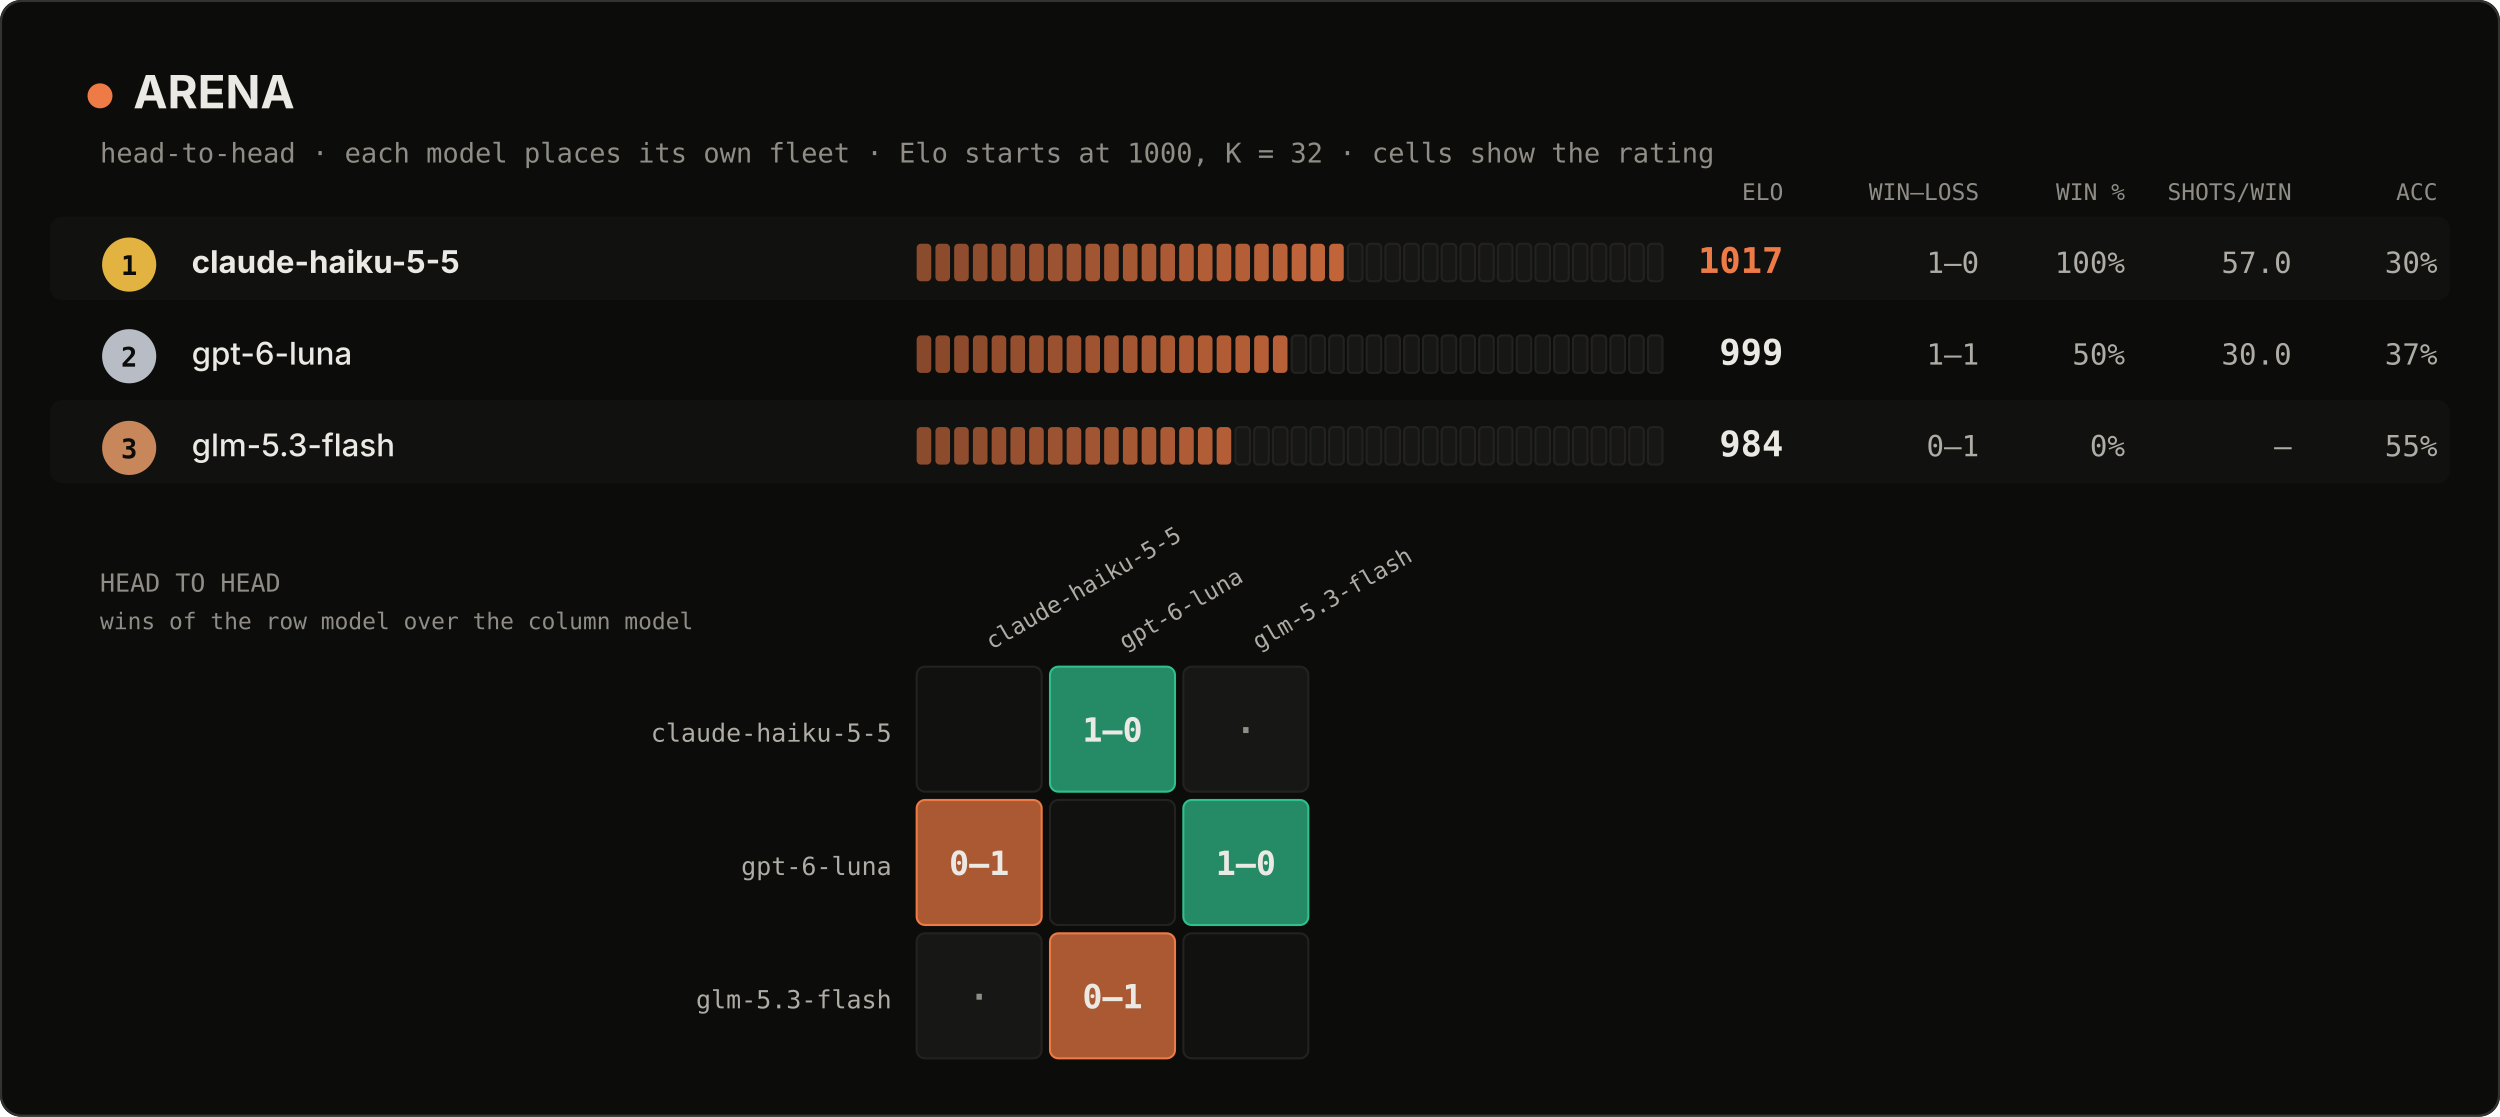
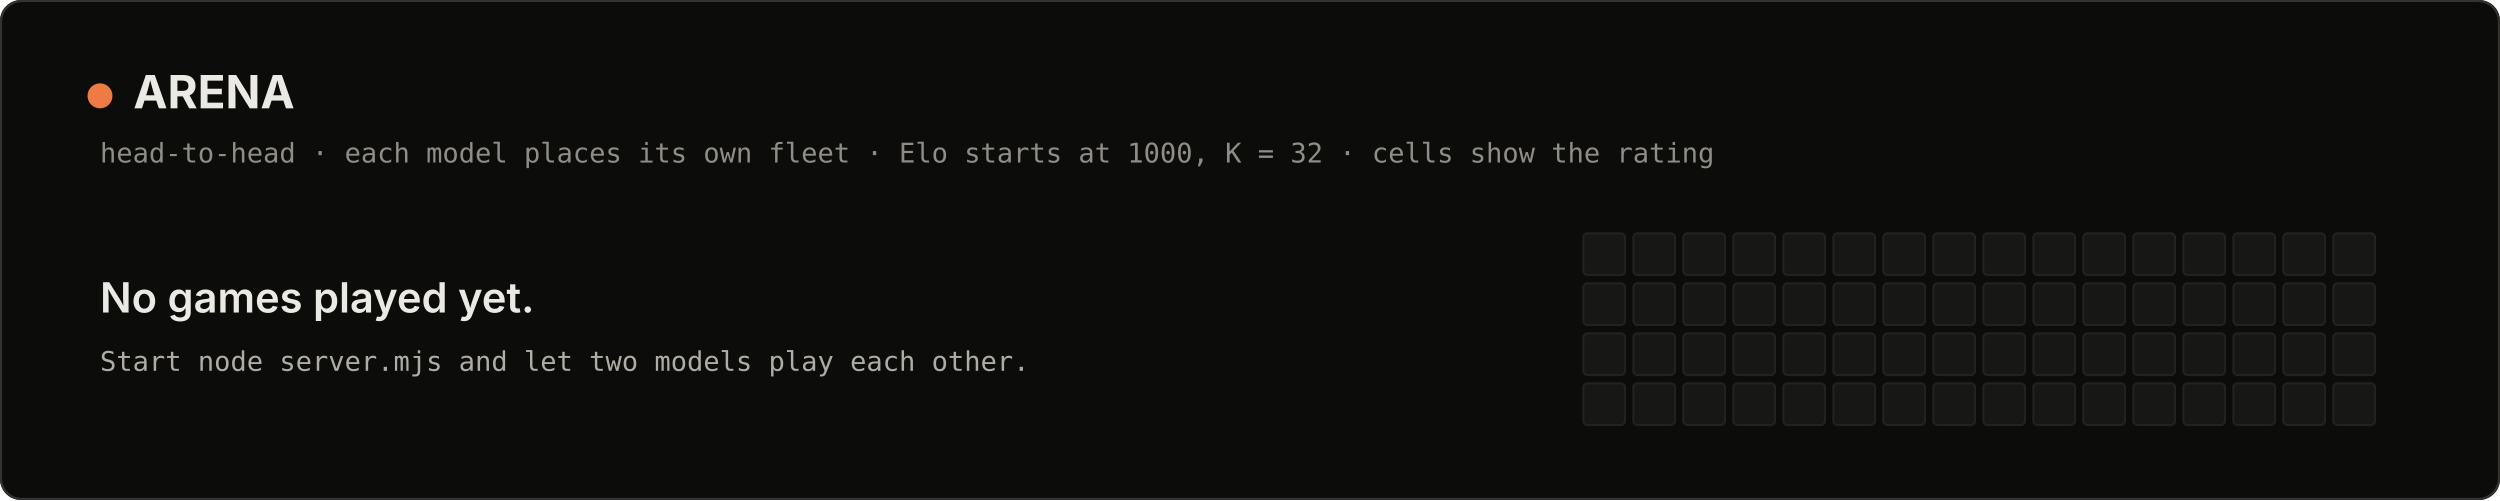
- <svg xmlns="http://www.w3.org/2000/svg" width="1200" height="536" viewBox="0 0 1200 536" font-family="IBM Plex Mono, ui-monospace, Menlo, monospace">
-   <rect width="1200" height="536" rx="10" fill="#0c0c0b" />
-   <rect x=".5" y=".5" width="1199" height="535" rx="10" fill="none" stroke="#34332f" />
+ <svg xmlns="http://www.w3.org/2000/svg" width="1200" height="240" viewBox="0 0 1200 240" font-family="IBM Plex Mono, ui-monospace, Menlo, monospace">
+   <rect width="1200" height="240" rx="10" fill="#0c0c0b" />
+   <rect x=".5" y=".5" width="1199" height="239" rx="10" fill="none" stroke="#34332f" />
  <circle cx="48" cy="46" r="6" fill="#ee7a45" />
  <text x="64" y="52" font-size="22" fill="#ebe9e4" font-weight="700" font-family="IBM Plex Sans, system-ui, -apple-system, sans-serif">ARENA</text>
  <text x="48" y="78" font-size="13" fill="#8f8d86">head-to-head · each model places its own fleet · Elo starts at 1000, K = 32 · cells show the rating</text>
-   <text x="856" y="96" font-size="11" fill="#8f8d86" text-anchor="end">ELO</text>
-   <text x="950" y="96" font-size="11" fill="#8f8d86" text-anchor="end">WIN–LOSS</text>
-   <text x="1020" y="96" font-size="11" fill="#8f8d86" text-anchor="end">WIN %</text>
-   <text x="1100" y="96" font-size="11" fill="#8f8d86" text-anchor="end">SHOTS/WIN</text>
-   <text x="1170" y="96" font-size="11" fill="#8f8d86" text-anchor="end">ACC</text>
-   <rect x="24" y="104" width="1152" height="40" rx="6" fill="#111110" />
-   <circle cx="62" cy="127" r="13" fill="#e3b341" />
-   <text x="62" y="132" font-size="13" fill="#0c0c0b" text-anchor="middle" font-weight="700">1</text>
-   <text x="92" y="131" font-size="15" fill="#ebe9e4" font-weight="700" font-family="IBM Plex Sans, system-ui, -apple-system, sans-serif">claude-haiku-5-5</text>
-   <rect x="440.0" y="117" width="7.0" height="18" rx="2" fill="#ee7a45" fill-opacity="0.55" />
-   <rect x="449.0" y="117" width="7.0" height="18" rx="2" fill="#ee7a45" fill-opacity="0.56" />
-   <rect x="458.0" y="117" width="7.0" height="18" rx="2" fill="#ee7a45" fill-opacity="0.57" />
-   <rect x="467.0" y="117" width="7.0" height="18" rx="2" fill="#ee7a45" fill-opacity="0.58" />
-   <rect x="476.0" y="117" width="7.0" height="18" rx="2" fill="#ee7a45" fill-opacity="0.60" />
-   <rect x="485.0" y="117" width="7.0" height="18" rx="2" fill="#ee7a45" fill-opacity="0.61" />
-   <rect x="494.0" y="117" width="7.0" height="18" rx="2" fill="#ee7a45" fill-opacity="0.62" />
-   <rect x="503.0" y="117" width="7.0" height="18" rx="2" fill="#ee7a45" fill-opacity="0.63" />
-   <rect x="512.0" y="117" width="7.0" height="18" rx="2" fill="#ee7a45" fill-opacity="0.64" />
-   <rect x="521.0" y="117" width="7.0" height="18" rx="2" fill="#ee7a45" fill-opacity="0.65" />
-   <rect x="530.0" y="117" width="7.0" height="18" rx="2" fill="#ee7a45" fill-opacity="0.66" />
-   <rect x="539.0" y="117" width="7.0" height="18" rx="2" fill="#ee7a45" fill-opacity="0.67" />
-   <rect x="548.0" y="117" width="7.0" height="18" rx="2" fill="#ee7a45" fill-opacity="0.69" />
-   <rect x="557.0" y="117" width="7.0" height="18" rx="2" fill="#ee7a45" fill-opacity="0.70" />
-   <rect x="566.0" y="117" width="7.0" height="18" rx="2" fill="#ee7a45" fill-opacity="0.71" />
-   <rect x="575.0" y="117" width="7.0" height="18" rx="2" fill="#ee7a45" fill-opacity="0.72" />
-   <rect x="584.0" y="117" width="7.0" height="18" rx="2" fill="#ee7a45" fill-opacity="0.73" />
-   <rect x="593.0" y="117" width="7.0" height="18" rx="2" fill="#ee7a45" fill-opacity="0.74" />
-   <rect x="602.0" y="117" width="7.0" height="18" rx="2" fill="#ee7a45" fill-opacity="0.75" />
-   <rect x="611.0" y="117" width="7.0" height="18" rx="2" fill="#ee7a45" fill-opacity="0.76" />
-   <rect x="620.0" y="117" width="7.0" height="18" rx="2" fill="#ee7a45" fill-opacity="0.78" />
-   <rect x="629.0" y="117" width="7.0" height="18" rx="2" fill="#ee7a45" fill-opacity="0.79" />
-   <rect x="638.0" y="117" width="7.0" height="18" rx="2" fill="#ee7a45" fill-opacity="0.80" />
-   <rect x="647.0" y="117" width="7.0" height="18" rx="2" fill="#171716" stroke="#232220" />
-   <rect x="656.0" y="117" width="7.0" height="18" rx="2" fill="#171716" stroke="#232220" />
-   <rect x="665.0" y="117" width="7.0" height="18" rx="2" fill="#171716" stroke="#232220" />
-   <rect x="674.0" y="117" width="7.0" height="18" rx="2" fill="#171716" stroke="#232220" />
-   <rect x="683.0" y="117" width="7.0" height="18" rx="2" fill="#171716" stroke="#232220" />
-   <rect x="692.0" y="117" width="7.0" height="18" rx="2" fill="#171716" stroke="#232220" />
-   <rect x="701.0" y="117" width="7.0" height="18" rx="2" fill="#171716" stroke="#232220" />
-   <rect x="710.0" y="117" width="7.0" height="18" rx="2" fill="#171716" stroke="#232220" />
-   <rect x="719.0" y="117" width="7.0" height="18" rx="2" fill="#171716" stroke="#232220" />
-   <rect x="728.0" y="117" width="7.0" height="18" rx="2" fill="#171716" stroke="#232220" />
-   <rect x="737.0" y="117" width="7.0" height="18" rx="2" fill="#171716" stroke="#232220" />
-   <rect x="746.0" y="117" width="7.0" height="18" rx="2" fill="#171716" stroke="#232220" />
-   <rect x="755.0" y="117" width="7.0" height="18" rx="2" fill="#171716" stroke="#232220" />
-   <rect x="764.0" y="117" width="7.0" height="18" rx="2" fill="#171716" stroke="#232220" />
-   <rect x="773.0" y="117" width="7.0" height="18" rx="2" fill="#171716" stroke="#232220" />
-   <rect x="782.0" y="117" width="7.0" height="18" rx="2" fill="#171716" stroke="#232220" />
-   <rect x="791.0" y="117" width="7.0" height="18" rx="2" fill="#171716" stroke="#232220" />
-   <text x="856" y="131" font-size="17" fill="#ee7a45" text-anchor="end" font-weight="700">1017</text>
-   <text x="950" y="131" font-size="14" fill="#aeaca5" text-anchor="end">1–0</text>
-   <text x="1020" y="131" font-size="14" fill="#aeaca5" text-anchor="end">100%</text>
-   <text x="1100" y="131" font-size="14" fill="#aeaca5" text-anchor="end">57.0</text>
-   <text x="1170" y="131" font-size="14" fill="#aeaca5" text-anchor="end">30%</text>
-   <circle cx="62" cy="171" r="13" fill="#b8bcc4" />
-   <text x="62" y="176" font-size="13" fill="#0c0c0b" text-anchor="middle" font-weight="700">2</text>
-   <text x="92" y="175" font-size="15" fill="#ebe9e4" font-weight="500" font-family="IBM Plex Sans, system-ui, -apple-system, sans-serif">gpt-6-luna</text>
-   <rect x="440.0" y="161" width="7.0" height="18" rx="2" fill="#ee7a45" fill-opacity="0.55" />
-   <rect x="449.0" y="161" width="7.0" height="18" rx="2" fill="#ee7a45" fill-opacity="0.56" />
-   <rect x="458.0" y="161" width="7.0" height="18" rx="2" fill="#ee7a45" fill-opacity="0.57" />
-   <rect x="467.0" y="161" width="7.0" height="18" rx="2" fill="#ee7a45" fill-opacity="0.58" />
-   <rect x="476.0" y="161" width="7.0" height="18" rx="2" fill="#ee7a45" fill-opacity="0.60" />
-   <rect x="485.0" y="161" width="7.0" height="18" rx="2" fill="#ee7a45" fill-opacity="0.61" />
-   <rect x="494.0" y="161" width="7.0" height="18" rx="2" fill="#ee7a45" fill-opacity="0.62" />
-   <rect x="503.0" y="161" width="7.0" height="18" rx="2" fill="#ee7a45" fill-opacity="0.63" />
-   <rect x="512.0" y="161" width="7.0" height="18" rx="2" fill="#ee7a45" fill-opacity="0.64" />
-   <rect x="521.0" y="161" width="7.0" height="18" rx="2" fill="#ee7a45" fill-opacity="0.65" />
-   <rect x="530.0" y="161" width="7.0" height="18" rx="2" fill="#ee7a45" fill-opacity="0.66" />
-   <rect x="539.0" y="161" width="7.0" height="18" rx="2" fill="#ee7a45" fill-opacity="0.67" />
-   <rect x="548.0" y="161" width="7.0" height="18" rx="2" fill="#ee7a45" fill-opacity="0.69" />
-   <rect x="557.0" y="161" width="7.0" height="18" rx="2" fill="#ee7a45" fill-opacity="0.70" />
-   <rect x="566.0" y="161" width="7.0" height="18" rx="2" fill="#ee7a45" fill-opacity="0.71" />
-   <rect x="575.0" y="161" width="7.0" height="18" rx="2" fill="#ee7a45" fill-opacity="0.72" />
-   <rect x="584.0" y="161" width="7.0" height="18" rx="2" fill="#ee7a45" fill-opacity="0.73" />
-   <rect x="593.0" y="161" width="7.0" height="18" rx="2" fill="#ee7a45" fill-opacity="0.74" />
-   <rect x="602.0" y="161" width="7.0" height="18" rx="2" fill="#ee7a45" fill-opacity="0.75" />
-   <rect x="611.0" y="161" width="7.0" height="18" rx="2" fill="#ee7a45" fill-opacity="0.76" />
-   <rect x="620.0" y="161" width="7.0" height="18" rx="2" fill="#171716" stroke="#232220" />
-   <rect x="629.0" y="161" width="7.0" height="18" rx="2" fill="#171716" stroke="#232220" />
-   <rect x="638.0" y="161" width="7.0" height="18" rx="2" fill="#171716" stroke="#232220" />
-   <rect x="647.0" y="161" width="7.0" height="18" rx="2" fill="#171716" stroke="#232220" />
-   <rect x="656.0" y="161" width="7.0" height="18" rx="2" fill="#171716" stroke="#232220" />
-   <rect x="665.0" y="161" width="7.0" height="18" rx="2" fill="#171716" stroke="#232220" />
-   <rect x="674.0" y="161" width="7.0" height="18" rx="2" fill="#171716" stroke="#232220" />
-   <rect x="683.0" y="161" width="7.0" height="18" rx="2" fill="#171716" stroke="#232220" />
-   <rect x="692.0" y="161" width="7.0" height="18" rx="2" fill="#171716" stroke="#232220" />
-   <rect x="701.0" y="161" width="7.0" height="18" rx="2" fill="#171716" stroke="#232220" />
-   <rect x="710.0" y="161" width="7.0" height="18" rx="2" fill="#171716" stroke="#232220" />
-   <rect x="719.0" y="161" width="7.0" height="18" rx="2" fill="#171716" stroke="#232220" />
-   <rect x="728.0" y="161" width="7.0" height="18" rx="2" fill="#171716" stroke="#232220" />
-   <rect x="737.0" y="161" width="7.0" height="18" rx="2" fill="#171716" stroke="#232220" />
-   <rect x="746.0" y="161" width="7.0" height="18" rx="2" fill="#171716" stroke="#232220" />
-   <rect x="755.0" y="161" width="7.0" height="18" rx="2" fill="#171716" stroke="#232220" />
-   <rect x="764.0" y="161" width="7.0" height="18" rx="2" fill="#171716" stroke="#232220" />
-   <rect x="773.0" y="161" width="7.0" height="18" rx="2" fill="#171716" stroke="#232220" />
-   <rect x="782.0" y="161" width="7.0" height="18" rx="2" fill="#171716" stroke="#232220" />
-   <rect x="791.0" y="161" width="7.0" height="18" rx="2" fill="#171716" stroke="#232220" />
-   <text x="856" y="175" font-size="17" fill="#ebe9e4" text-anchor="end" font-weight="700">999</text>
-   <text x="950" y="175" font-size="14" fill="#aeaca5" text-anchor="end">1–1</text>
-   <text x="1020" y="175" font-size="14" fill="#aeaca5" text-anchor="end">50%</text>
-   <text x="1100" y="175" font-size="14" fill="#aeaca5" text-anchor="end">30.0</text>
-   <text x="1170" y="175" font-size="14" fill="#aeaca5" text-anchor="end">37%</text>
-   <rect x="24" y="192" width="1152" height="40" rx="6" fill="#111110" />
-   <circle cx="62" cy="215" r="13" fill="#c8875a" />
-   <text x="62" y="220" font-size="13" fill="#0c0c0b" text-anchor="middle" font-weight="700">3</text>
-   <text x="92" y="219" font-size="15" fill="#ebe9e4" font-weight="500" font-family="IBM Plex Sans, system-ui, -apple-system, sans-serif">glm-5.3-flash</text>
-   <rect x="440.0" y="205" width="7.0" height="18" rx="2" fill="#ee7a45" fill-opacity="0.55" />
-   <rect x="449.0" y="205" width="7.0" height="18" rx="2" fill="#ee7a45" fill-opacity="0.56" />
-   <rect x="458.0" y="205" width="7.0" height="18" rx="2" fill="#ee7a45" fill-opacity="0.57" />
-   <rect x="467.0" y="205" width="7.0" height="18" rx="2" fill="#ee7a45" fill-opacity="0.58" />
-   <rect x="476.0" y="205" width="7.0" height="18" rx="2" fill="#ee7a45" fill-opacity="0.60" />
-   <rect x="485.0" y="205" width="7.0" height="18" rx="2" fill="#ee7a45" fill-opacity="0.61" />
-   <rect x="494.0" y="205" width="7.0" height="18" rx="2" fill="#ee7a45" fill-opacity="0.62" />
-   <rect x="503.0" y="205" width="7.0" height="18" rx="2" fill="#ee7a45" fill-opacity="0.63" />
-   <rect x="512.0" y="205" width="7.0" height="18" rx="2" fill="#ee7a45" fill-opacity="0.64" />
-   <rect x="521.0" y="205" width="7.0" height="18" rx="2" fill="#ee7a45" fill-opacity="0.65" />
-   <rect x="530.0" y="205" width="7.0" height="18" rx="2" fill="#ee7a45" fill-opacity="0.66" />
-   <rect x="539.0" y="205" width="7.0" height="18" rx="2" fill="#ee7a45" fill-opacity="0.67" />
-   <rect x="548.0" y="205" width="7.0" height="18" rx="2" fill="#ee7a45" fill-opacity="0.69" />
-   <rect x="557.0" y="205" width="7.0" height="18" rx="2" fill="#ee7a45" fill-opacity="0.70" />
-   <rect x="566.0" y="205" width="7.0" height="18" rx="2" fill="#ee7a45" fill-opacity="0.71" />
-   <rect x="575.0" y="205" width="7.0" height="18" rx="2" fill="#ee7a45" fill-opacity="0.72" />
-   <rect x="584.0" y="205" width="7.0" height="18" rx="2" fill="#ee7a45" fill-opacity="0.73" />
-   <rect x="593.0" y="205" width="7.0" height="18" rx="2" fill="#171716" stroke="#232220" />
-   <rect x="602.0" y="205" width="7.0" height="18" rx="2" fill="#171716" stroke="#232220" />
-   <rect x="611.0" y="205" width="7.0" height="18" rx="2" fill="#171716" stroke="#232220" />
-   <rect x="620.0" y="205" width="7.0" height="18" rx="2" fill="#171716" stroke="#232220" />
-   <rect x="629.0" y="205" width="7.0" height="18" rx="2" fill="#171716" stroke="#232220" />
-   <rect x="638.0" y="205" width="7.0" height="18" rx="2" fill="#171716" stroke="#232220" />
-   <rect x="647.0" y="205" width="7.0" height="18" rx="2" fill="#171716" stroke="#232220" />
-   <rect x="656.0" y="205" width="7.0" height="18" rx="2" fill="#171716" stroke="#232220" />
-   <rect x="665.0" y="205" width="7.0" height="18" rx="2" fill="#171716" stroke="#232220" />
-   <rect x="674.0" y="205" width="7.0" height="18" rx="2" fill="#171716" stroke="#232220" />
-   <rect x="683.0" y="205" width="7.0" height="18" rx="2" fill="#171716" stroke="#232220" />
-   <rect x="692.0" y="205" width="7.0" height="18" rx="2" fill="#171716" stroke="#232220" />
-   <rect x="701.0" y="205" width="7.0" height="18" rx="2" fill="#171716" stroke="#232220" />
-   <rect x="710.0" y="205" width="7.0" height="18" rx="2" fill="#171716" stroke="#232220" />
-   <rect x="719.0" y="205" width="7.0" height="18" rx="2" fill="#171716" stroke="#232220" />
-   <rect x="728.0" y="205" width="7.0" height="18" rx="2" fill="#171716" stroke="#232220" />
-   <rect x="737.0" y="205" width="7.0" height="18" rx="2" fill="#171716" stroke="#232220" />
-   <rect x="746.0" y="205" width="7.0" height="18" rx="2" fill="#171716" stroke="#232220" />
-   <rect x="755.0" y="205" width="7.0" height="18" rx="2" fill="#171716" stroke="#232220" />
-   <rect x="764.0" y="205" width="7.0" height="18" rx="2" fill="#171716" stroke="#232220" />
-   <rect x="773.0" y="205" width="7.0" height="18" rx="2" fill="#171716" stroke="#232220" />
-   <rect x="782.0" y="205" width="7.0" height="18" rx="2" fill="#171716" stroke="#232220" />
-   <rect x="791.0" y="205" width="7.0" height="18" rx="2" fill="#171716" stroke="#232220" />
-   <text x="856" y="219" font-size="17" fill="#ebe9e4" text-anchor="end" font-weight="700">984</text>
-   <text x="950" y="219" font-size="14" fill="#aeaca5" text-anchor="end">0–1</text>
-   <text x="1020" y="219" font-size="14" fill="#aeaca5" text-anchor="end">0%</text>
-   <text x="1100" y="219" font-size="14" fill="#aeaca5" text-anchor="end">–</text>
-   <text x="1170" y="219" font-size="14" fill="#aeaca5" text-anchor="end">55%</text>
-   <text x="48" y="284" font-size="12" fill="#8f8d86">HEAD TO HEAD</text>
-   <text x="48" y="302" font-size="11" fill="#8f8d86">wins of the row model over the column model</text>
-   <text transform="translate(476,312) rotate(-30)" font-size="11" fill="#aeaca5">claude-haiku-5-5</text>
-   <text transform="translate(540,312) rotate(-30)" font-size="11" fill="#aeaca5">gpt-6-luna</text>
-   <text transform="translate(604,312) rotate(-30)" font-size="11" fill="#aeaca5">glm-5.3-flash</text>
-   <text x="428" y="356" font-size="12" fill="#aeaca5" text-anchor="end">claude-haiku-5-5</text>
-   <rect x="440" y="320" width="60" height="60" rx="4" fill="#111110" stroke="#232220" />
-   <rect x="504" y="320" width="60" height="60" rx="4" fill="#2fc08d" fill-opacity="0.70" stroke="#2fc08d" />
-   <text x="534" y="356" font-size="16" fill="#ebe9e4" text-anchor="middle" font-weight="600">1–0</text>
-   <rect x="568" y="320" width="60" height="60" rx="4" fill="#171716" fill-opacity="1" stroke="#232220" />
-   <text x="598" y="356" font-size="16" fill="#8f8d86" text-anchor="middle" font-weight="600">·</text>
-   <text x="428" y="420" font-size="12" fill="#aeaca5" text-anchor="end">gpt-6-luna</text>
-   <rect x="440" y="384" width="60" height="60" rx="4" fill="#ee7a45" fill-opacity="0.70" stroke="#ee7a45" />
-   <text x="470" y="420" font-size="16" fill="#ebe9e4" text-anchor="middle" font-weight="600">0–1</text>
-   <rect x="504" y="384" width="60" height="60" rx="4" fill="#111110" stroke="#232220" />
-   <rect x="568" y="384" width="60" height="60" rx="4" fill="#2fc08d" fill-opacity="0.70" stroke="#2fc08d" />
-   <text x="598" y="420" font-size="16" fill="#ebe9e4" text-anchor="middle" font-weight="600">1–0</text>
-   <text x="428" y="484" font-size="12" fill="#aeaca5" text-anchor="end">glm-5.3-flash</text>
-   <rect x="440" y="448" width="60" height="60" rx="4" fill="#171716" fill-opacity="1" stroke="#232220" />
-   <text x="470" y="484" font-size="16" fill="#8f8d86" text-anchor="middle" font-weight="600">·</text>
-   <rect x="504" y="448" width="60" height="60" rx="4" fill="#ee7a45" fill-opacity="0.70" stroke="#ee7a45" />
-   <text x="534" y="484" font-size="16" fill="#ebe9e4" text-anchor="middle" font-weight="600">0–1</text>
-   <rect x="568" y="448" width="60" height="60" rx="4" fill="#111110" stroke="#232220" />
+   <rect x="760" y="112" width="20" height="20" rx="2" fill="#171716" stroke="#232220" />
+   <rect x="784" y="112" width="20" height="20" rx="2" fill="#171716" stroke="#232220" />
+   <rect x="808" y="112" width="20" height="20" rx="2" fill="#171716" stroke="#232220" />
+   <rect x="832" y="112" width="20" height="20" rx="2" fill="#171716" stroke="#232220" />
+   <rect x="856" y="112" width="20" height="20" rx="2" fill="#171716" stroke="#232220" />
+   <rect x="880" y="112" width="20" height="20" rx="2" fill="#171716" stroke="#232220" />
+   <rect x="904" y="112" width="20" height="20" rx="2" fill="#171716" stroke="#232220" />
+   <rect x="928" y="112" width="20" height="20" rx="2" fill="#171716" stroke="#232220" />
+   <rect x="952" y="112" width="20" height="20" rx="2" fill="#171716" stroke="#232220" />
+   <rect x="976" y="112" width="20" height="20" rx="2" fill="#171716" stroke="#232220" />
+   <rect x="1000" y="112" width="20" height="20" rx="2" fill="#171716" stroke="#232220" />
+   <rect x="1024" y="112" width="20" height="20" rx="2" fill="#171716" stroke="#232220" />
+   <rect x="1048" y="112" width="20" height="20" rx="2" fill="#171716" stroke="#232220" />
+   <rect x="1072" y="112" width="20" height="20" rx="2" fill="#171716" stroke="#232220" />
+   <rect x="1096" y="112" width="20" height="20" rx="2" fill="#171716" stroke="#232220" />
+   <rect x="1120" y="112" width="20" height="20" rx="2" fill="#171716" stroke="#232220" />
+   <rect x="760" y="136" width="20" height="20" rx="2" fill="#171716" stroke="#232220" />
+   <rect x="784" y="136" width="20" height="20" rx="2" fill="#171716" stroke="#232220" />
+   <rect x="808" y="136" width="20" height="20" rx="2" fill="#171716" stroke="#232220" />
+   <rect x="832" y="136" width="20" height="20" rx="2" fill="#171716" stroke="#232220" />
+   <rect x="856" y="136" width="20" height="20" rx="2" fill="#171716" stroke="#232220" />
+   <rect x="880" y="136" width="20" height="20" rx="2" fill="#171716" stroke="#232220" />
+   <rect x="904" y="136" width="20" height="20" rx="2" fill="#171716" stroke="#232220" />
+   <rect x="928" y="136" width="20" height="20" rx="2" fill="#171716" stroke="#232220" />
+   <rect x="952" y="136" width="20" height="20" rx="2" fill="#171716" stroke="#232220" />
+   <rect x="976" y="136" width="20" height="20" rx="2" fill="#171716" stroke="#232220" />
+   <rect x="1000" y="136" width="20" height="20" rx="2" fill="#171716" stroke="#232220" />
+   <rect x="1024" y="136" width="20" height="20" rx="2" fill="#171716" stroke="#232220" />
+   <rect x="1048" y="136" width="20" height="20" rx="2" fill="#171716" stroke="#232220" />
+   <rect x="1072" y="136" width="20" height="20" rx="2" fill="#171716" stroke="#232220" />
+   <rect x="1096" y="136" width="20" height="20" rx="2" fill="#171716" stroke="#232220" />
+   <rect x="1120" y="136" width="20" height="20" rx="2" fill="#171716" stroke="#232220" />
+   <rect x="760" y="160" width="20" height="20" rx="2" fill="#171716" stroke="#232220" />
+   <rect x="784" y="160" width="20" height="20" rx="2" fill="#171716" stroke="#232220" />
+   <rect x="808" y="160" width="20" height="20" rx="2" fill="#171716" stroke="#232220" />
+   <rect x="832" y="160" width="20" height="20" rx="2" fill="#171716" stroke="#232220" />
+   <rect x="856" y="160" width="20" height="20" rx="2" fill="#171716" stroke="#232220" />
+   <rect x="880" y="160" width="20" height="20" rx="2" fill="#171716" stroke="#232220" />
+   <rect x="904" y="160" width="20" height="20" rx="2" fill="#171716" stroke="#232220" />
+   <rect x="928" y="160" width="20" height="20" rx="2" fill="#171716" stroke="#232220" />
+   <rect x="952" y="160" width="20" height="20" rx="2" fill="#171716" stroke="#232220" />
+   <rect x="976" y="160" width="20" height="20" rx="2" fill="#171716" stroke="#232220" />
+   <rect x="1000" y="160" width="20" height="20" rx="2" fill="#171716" stroke="#232220" />
+   <rect x="1024" y="160" width="20" height="20" rx="2" fill="#171716" stroke="#232220" />
+   <rect x="1048" y="160" width="20" height="20" rx="2" fill="#171716" stroke="#232220" />
+   <rect x="1072" y="160" width="20" height="20" rx="2" fill="#171716" stroke="#232220" />
+   <rect x="1096" y="160" width="20" height="20" rx="2" fill="#171716" stroke="#232220" />
+   <rect x="1120" y="160" width="20" height="20" rx="2" fill="#171716" stroke="#232220" />
+   <rect x="760" y="184" width="20" height="20" rx="2" fill="#171716" stroke="#232220" />
+   <rect x="784" y="184" width="20" height="20" rx="2" fill="#171716" stroke="#232220" />
+   <rect x="808" y="184" width="20" height="20" rx="2" fill="#171716" stroke="#232220" />
+   <rect x="832" y="184" width="20" height="20" rx="2" fill="#171716" stroke="#232220" />
+   <rect x="856" y="184" width="20" height="20" rx="2" fill="#171716" stroke="#232220" />
+   <rect x="880" y="184" width="20" height="20" rx="2" fill="#171716" stroke="#232220" />
+   <rect x="904" y="184" width="20" height="20" rx="2" fill="#171716" stroke="#232220" />
+   <rect x="928" y="184" width="20" height="20" rx="2" fill="#171716" stroke="#232220" />
+   <rect x="952" y="184" width="20" height="20" rx="2" fill="#171716" stroke="#232220" />
+   <rect x="976" y="184" width="20" height="20" rx="2" fill="#171716" stroke="#232220" />
+   <rect x="1000" y="184" width="20" height="20" rx="2" fill="#171716" stroke="#232220" />
+   <rect x="1024" y="184" width="20" height="20" rx="2" fill="#171716" stroke="#232220" />
+   <rect x="1048" y="184" width="20" height="20" rx="2" fill="#171716" stroke="#232220" />
+   <rect x="1072" y="184" width="20" height="20" rx="2" fill="#171716" stroke="#232220" />
+   <rect x="1096" y="184" width="20" height="20" rx="2" fill="#171716" stroke="#232220" />
+   <rect x="1120" y="184" width="20" height="20" rx="2" fill="#171716" stroke="#232220" />
+   <text x="48" y="150" font-size="20" fill="#ebe9e4" font-weight="600" font-family="IBM Plex Sans, system-ui, -apple-system, sans-serif">No games played yet.</text>
+   <text x="48" y="178" font-size="13" fill="#aeaca5">Start  node server.mjs  and let two models play each other.</text>
</svg>
